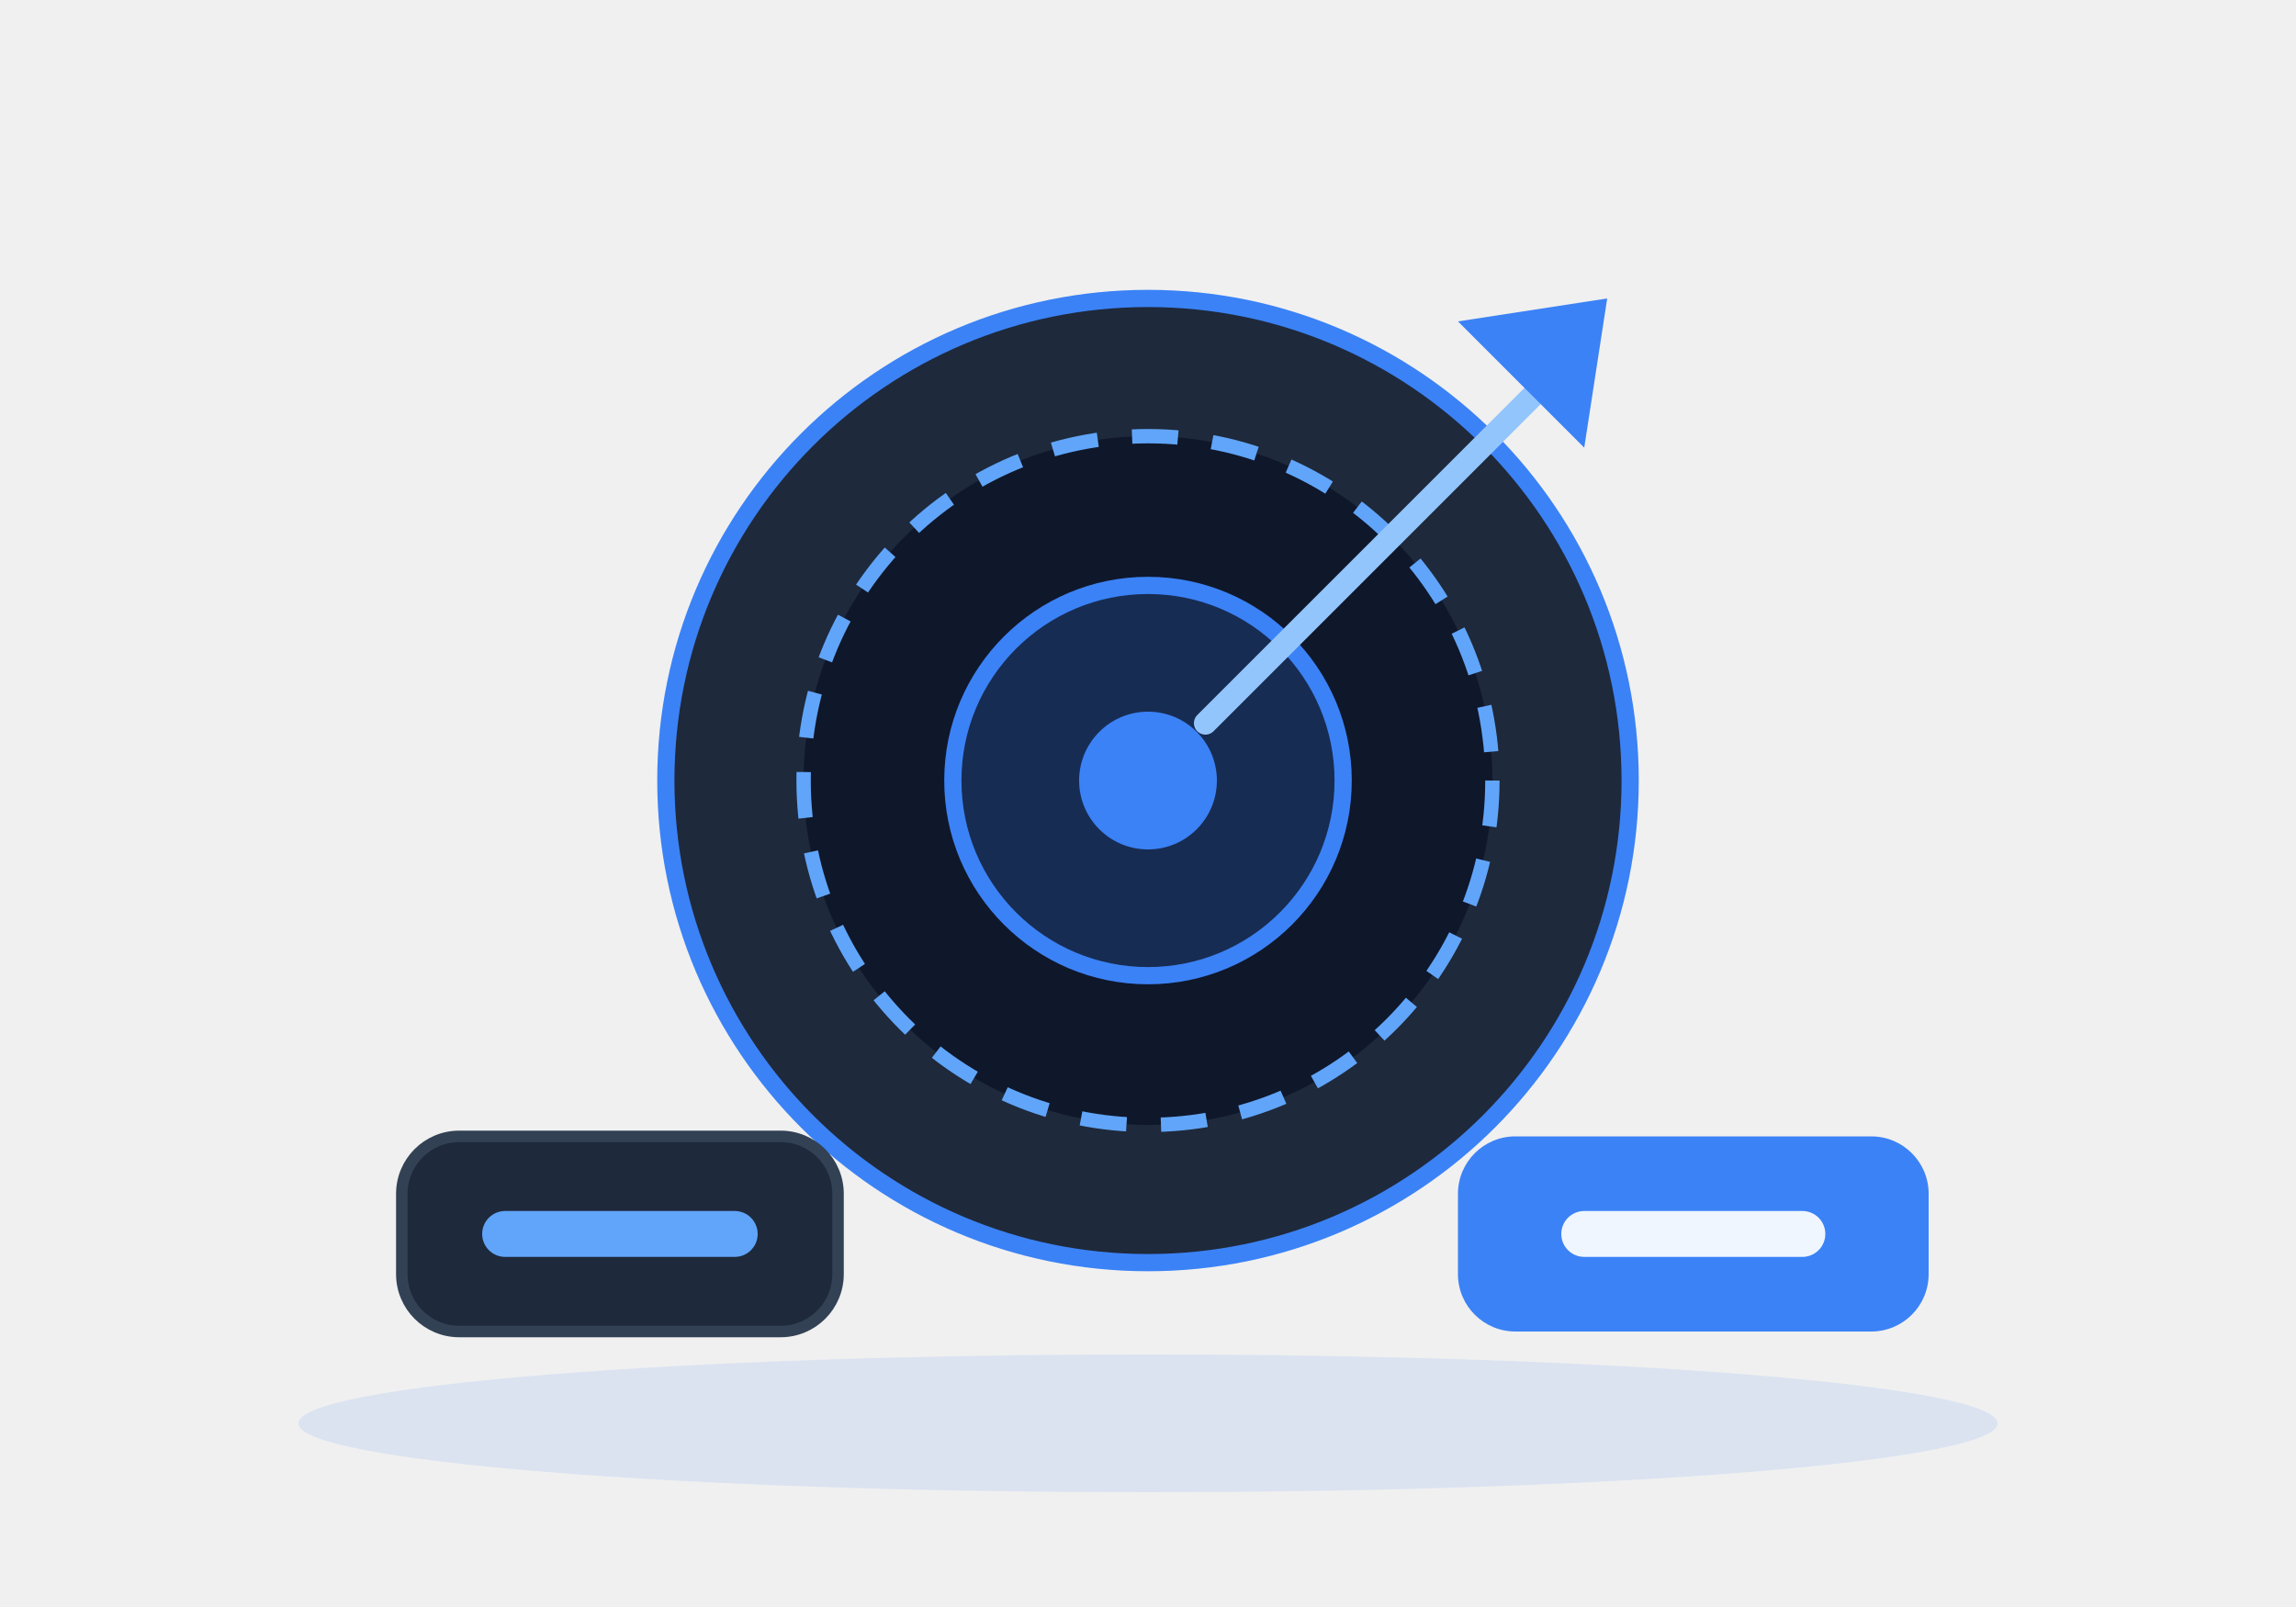
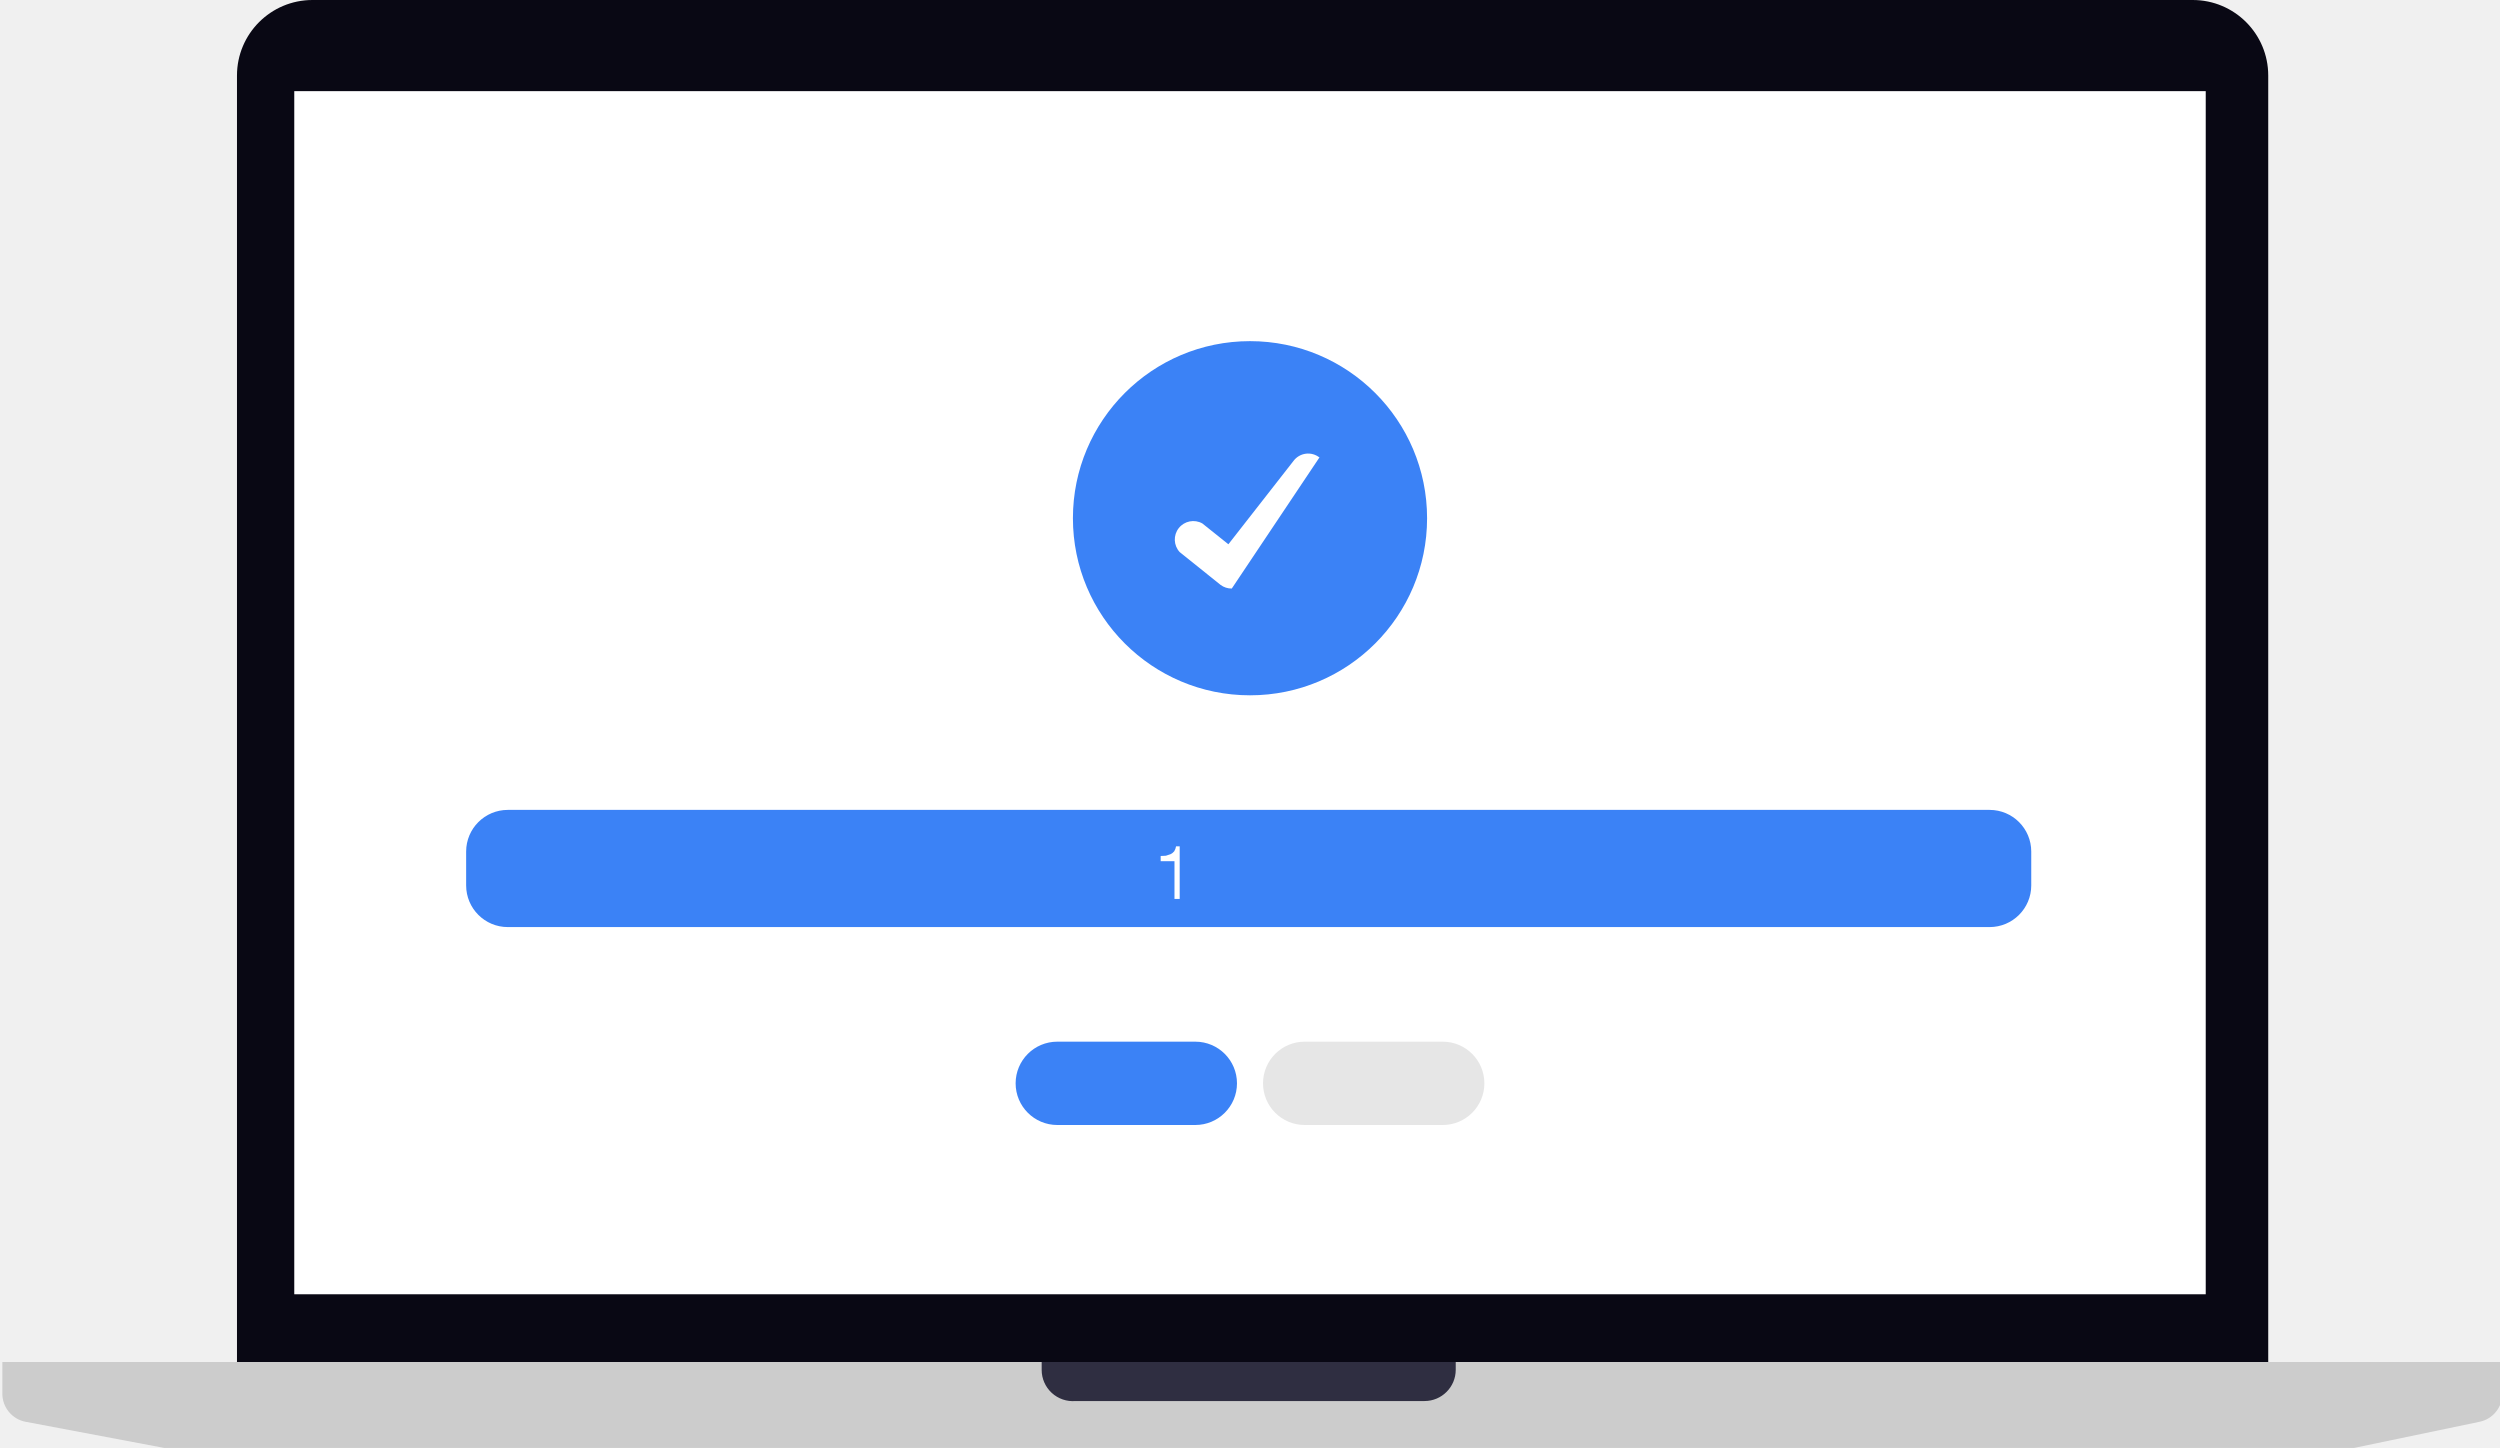
- <svg xmlns="http://www.w3.org/2000/svg" viewBox="0 0 400 280" fill="none">
-   <ellipse cx="200" cy="248" rx="148" ry="12" fill="#3B82F6" fill-opacity=".12" />
-   <circle cx="200" cy="136" r="84" fill="#1E293B" stroke="#3B82F6" stroke-width="3" />
-   <circle cx="200" cy="136" r="60" fill="#0F172A" stroke="#60A5FA" stroke-width="2.5" stroke-dasharray="8 6" />
-   <circle cx="200" cy="136" r="34" fill="#3B82F6" fill-opacity=".2" stroke="#3B82F6" stroke-width="3" />
-   <circle cx="200" cy="136" r="12" fill="#3B82F6" />
-   <path d="M268 68l-58 58" stroke="#93C5FD" stroke-width="4" stroke-linecap="round" />
-   <path d="M254 56l26-4-4 26-22-22z" fill="#3B82F6" />
-   <rect x="70" y="198" width="76" height="34" rx="10" fill="#1E293B" stroke="#334155" stroke-width="2" />
-   <rect x="84" y="211" width="48" height="8" rx="4" fill="#60A5FA" />
-   <rect x="254" y="198" width="82" height="34" rx="10" fill="#3B82F6" />
-   <rect x="272" y="211" width="46" height="8" rx="4" fill="#EFF6FF" />
+ <svg xmlns="http://www.w3.org/2000/svg" width="960" height="556" viewBox="0 0 960 556">
+   <g transform="translate(-651 -312)">
+     <path fill="#090814" d="M1522 851H742V341a29 29 0 0 1 29-29h722a29 29 0 0 1 29 29Z" />
+     <path fill="#fff" d="M764 347h734v462H764z" />
+     <path fill="#ccc" d="M1555 868H714l-53-10a11 11 0 0 1-9.1-11v-12h960v12a11 11 0 0 1-8.9 11z" />
+     <path fill="#2f2e41" d="M1197 850h-133a12 12 0 0 1-13-12v-3h159v3a12 12 0 0 1-12 12Z" />
+     <circle cx="68" cy="68" r="68" fill="#3b82f6" transform="translate(1063 443)" />
+     <path fill="#fff" d="M1124 538a7 7 0 0 1-4.3-1.4L1104 524a7.1 7.1 0 0 1 8.7-11l10 8 25-32a7 7 0 0 1 10-1.3l-.2.2" />
+     <path fill="#3b82f6" d="M846 623h569a16 16 0 0 1 16 16v13a16 16 0 0 1-16 16H846a16 16 0 0 1-16-16v-13a16 16 0 0 1 16-16m211 89h53a16 16 0 0 1 0 32h-53a16 16 0 0 1 0-32" />
+     <path fill="#fff" d="M1104 657.2V637h-1.4a5 5 0 0 1-.7 1.9 4 4 0 0 1-1.4 1.1l-1.8.6-2 .1v2h5.3v14.5Zm6.6-10" />
+     <path fill="#e6e6e6" d="M1152 712h53a16 16 0 0 1 0 32h-53a16 16 0 0 1 0-32" />
+   </g>
</svg>
